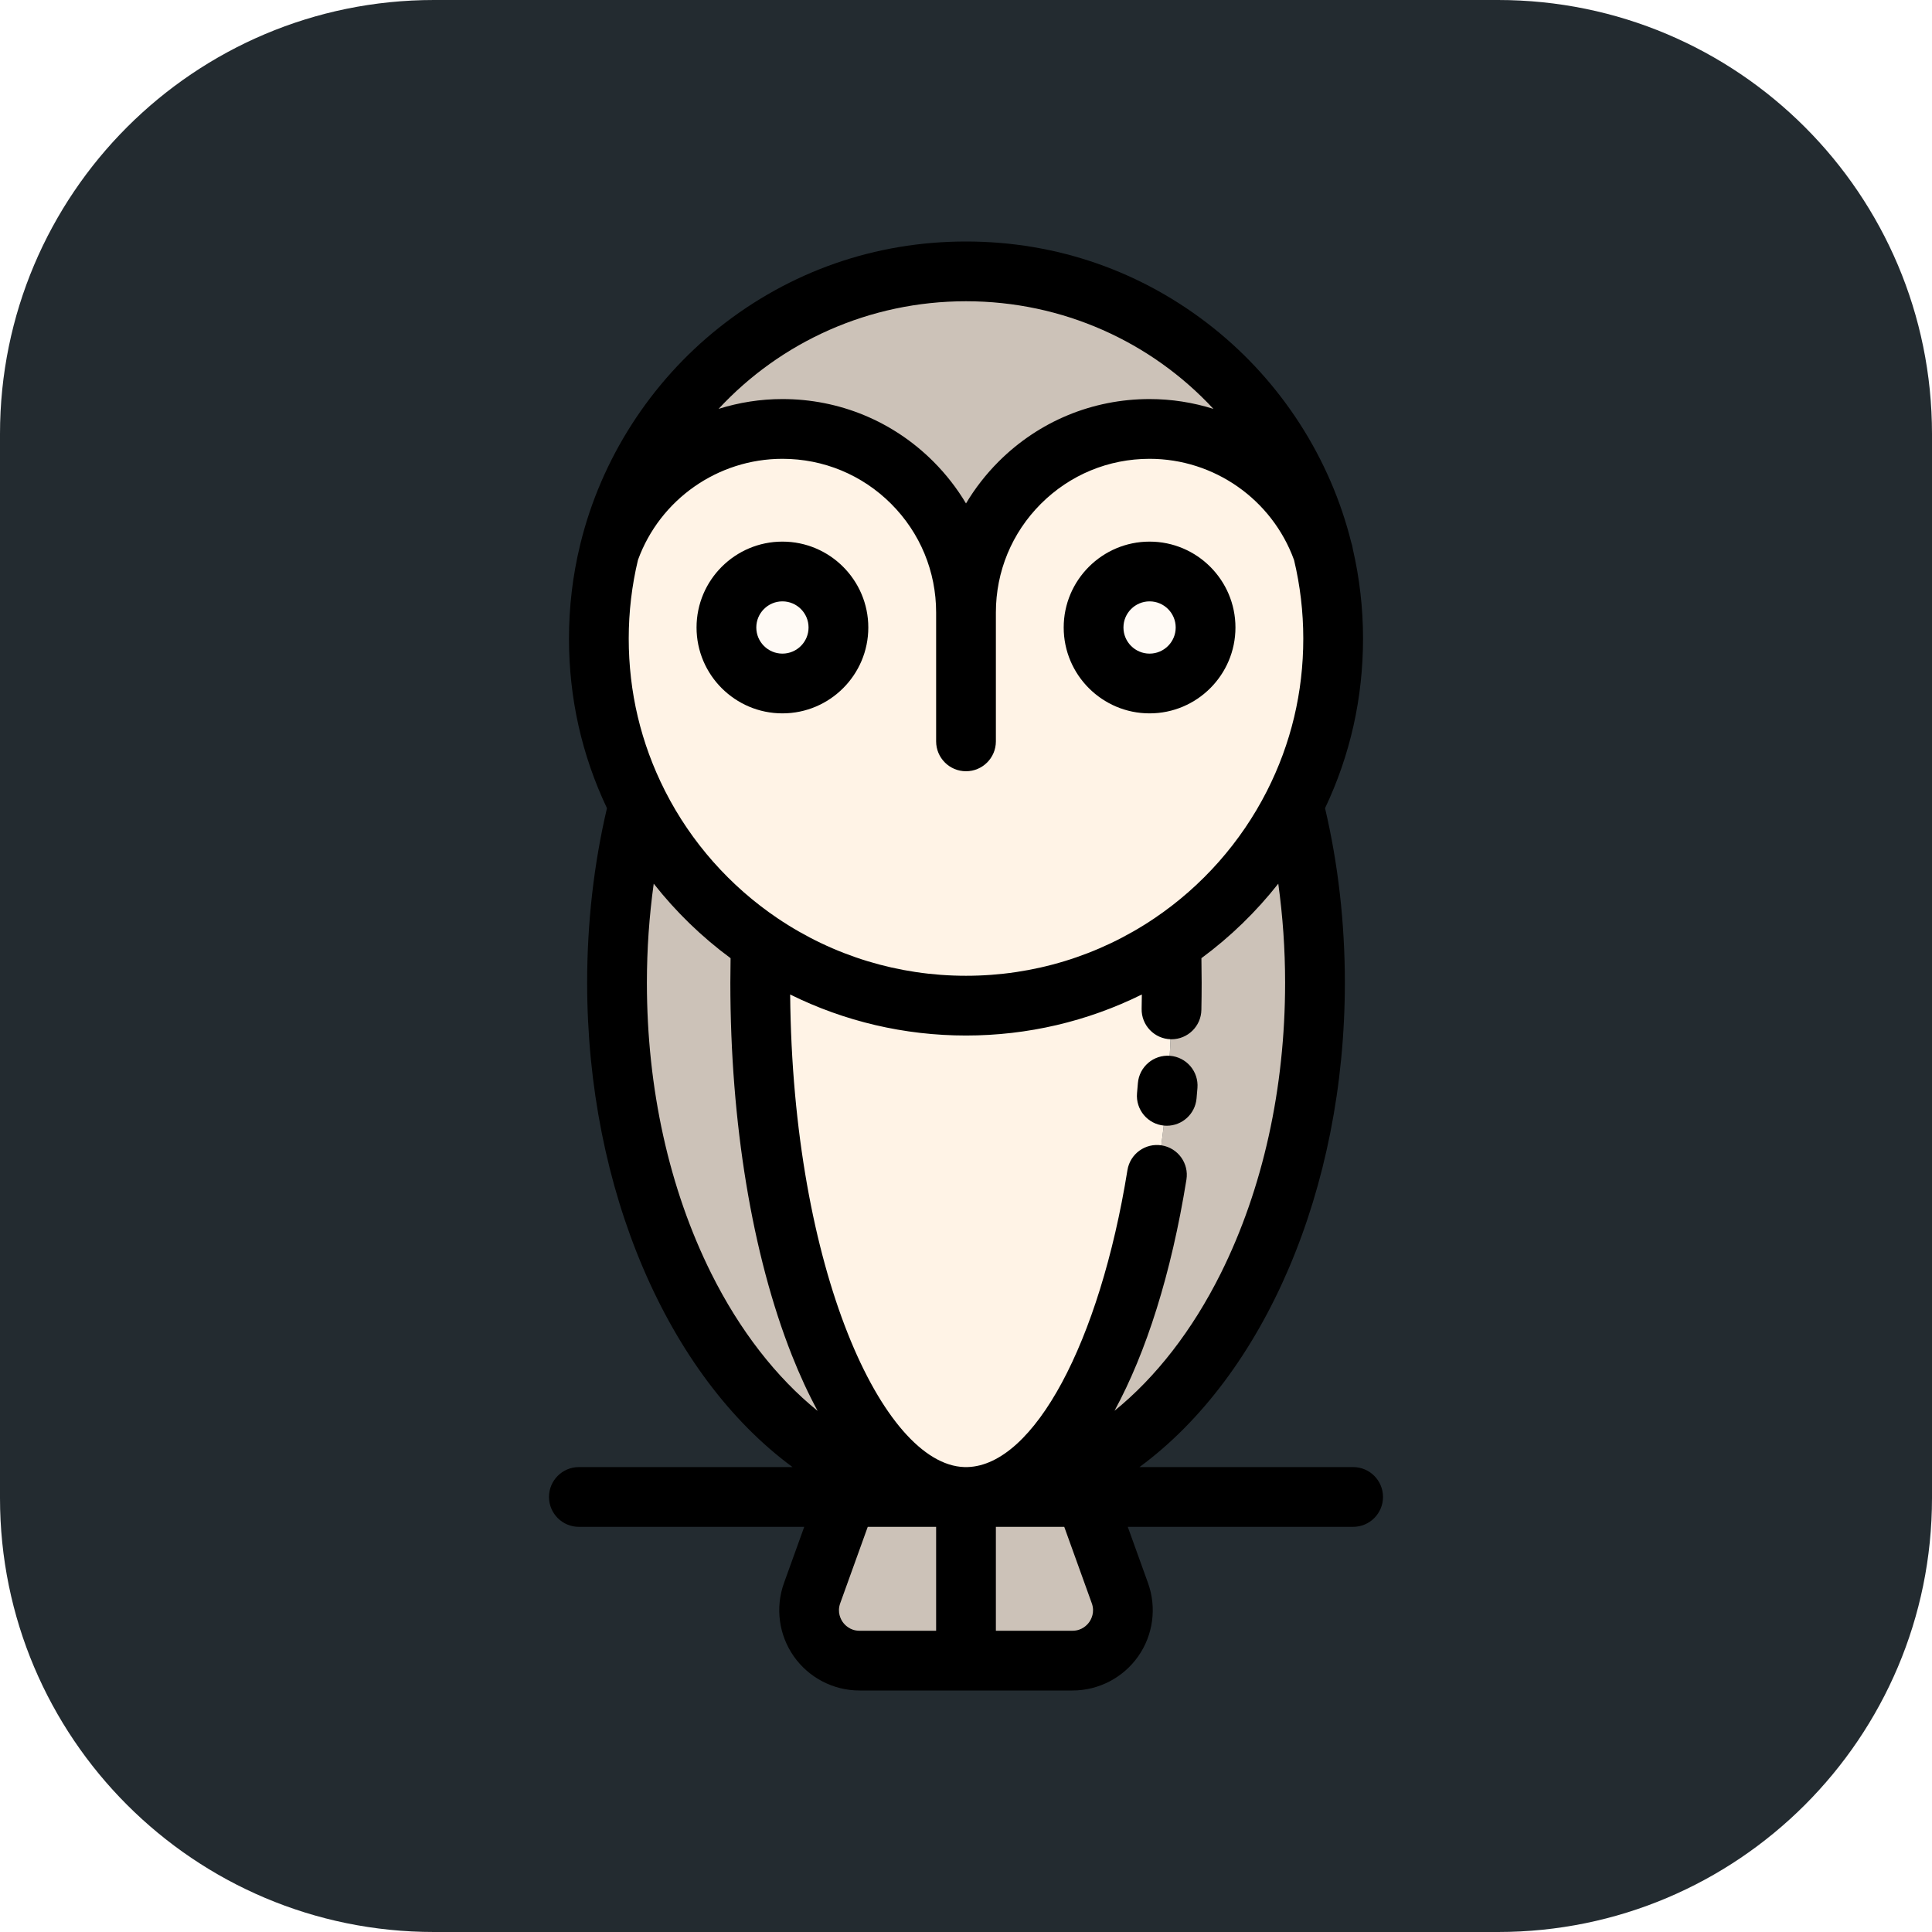
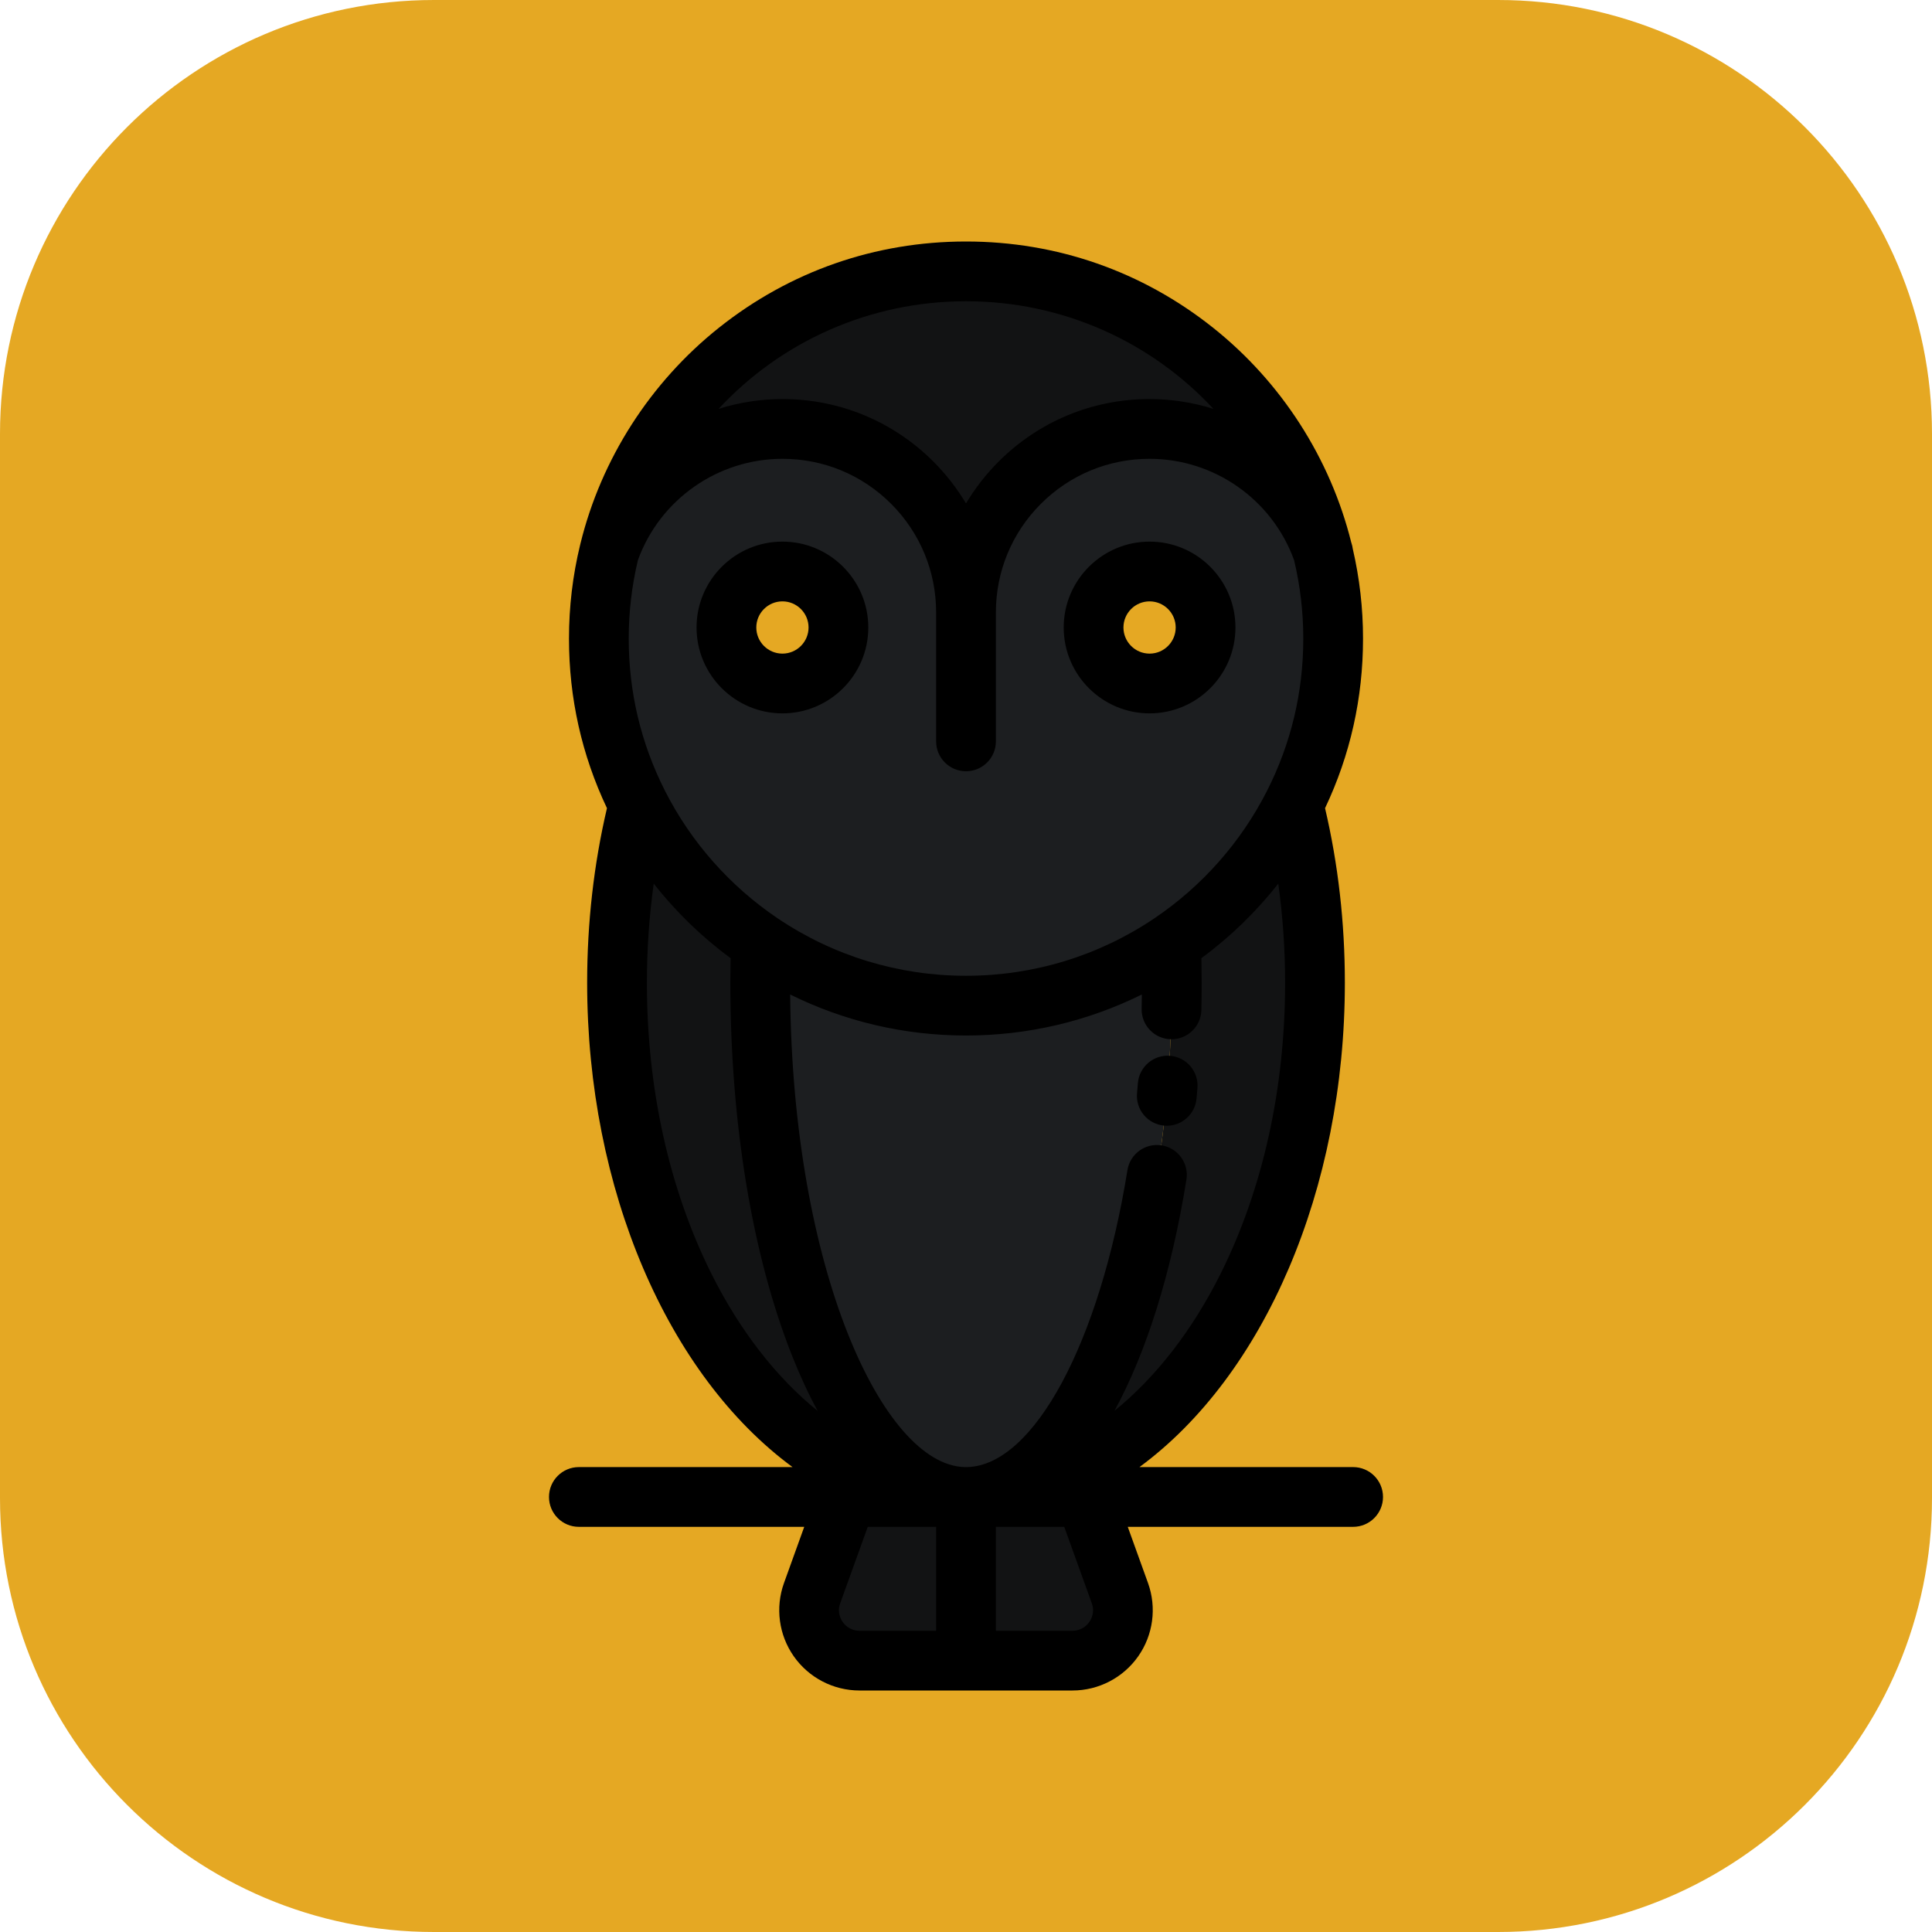
<svg xmlns="http://www.w3.org/2000/svg" viewBox="0 0 512 512" width="512" height="512">
-   <rect width="512" height="512" rx="115" fill="#232B30" />
+   <rect width="512" height="512" rx="115" fill="#E5A823" />
  <g transform="translate(64, 64) scale(0.75)">
-     <path style="fill:#FFF3E6;" d="M140.29,199.012c-8.971-17.634-14.02-37.587-14.02-58.723c0-10.618,1.271-20.937,3.691-30.803  c8.906-25.202,32.924-43.255,61.176-43.255c17.909,0,34.129,7.259,45.873,18.993c11.734,11.744,18.993,27.964,18.993,45.873  c0-17.909,7.259-34.129,18.993-45.873c11.744-11.734,27.964-18.993,45.873-18.993c28.262,0,52.293,18.075,61.187,43.299  c2.409,9.856,3.679,20.163,3.679,30.759c0,21.136-5.049,41.09-14.02,58.723c-10.032,19.733-24.97,36.56-43.211,48.868  c-20.705,13.976-45.652,22.13-72.5,22.13s-51.795-8.154-72.5-22.13C165.259,235.572,150.322,218.744,140.29,199.012z   M340.655,136.388c0-10.927-8.861-19.787-19.787-19.787c-10.926,0-19.787,8.861-19.787,19.787s8.861,19.787,19.787,19.787  C331.793,156.176,340.655,147.316,340.655,136.388z M210.922,136.388c0-10.927-8.861-19.787-19.787-19.787  c-10.927,0-19.787,8.861-19.787,19.787s8.861,19.787,19.787,19.787C202.061,156.177,210.922,147.316,210.922,136.388z" />
+     <path style="fill:#1C1E20;" d="M140.29,199.012c-8.971-17.634-14.02-37.587-14.02-58.723c0-10.618,1.271-20.937,3.691-30.803  c8.906-25.202,32.924-43.255,61.176-43.255c17.909,0,34.129,7.259,45.873,18.993c11.734,11.744,18.993,27.964,18.993,45.873  c0-17.909,7.259-34.129,18.993-45.873c11.744-11.734,27.964-18.993,45.873-18.993c28.262,0,52.293,18.075,61.187,43.299  c2.409,9.856,3.679,20.163,3.679,30.759c0,21.136-5.049,41.09-14.02,58.723c-10.032,19.733-24.97,36.56-43.211,48.868  c-20.705,13.976-45.652,22.13-72.5,22.13s-51.795-8.154-72.5-22.13C165.259,235.572,150.322,218.744,140.29,199.012z   M340.655,136.388c0-10.927-8.861-19.787-19.787-19.787c-10.926,0-19.787,8.861-19.787,19.787s8.861,19.787,19.787,19.787  C331.793,156.176,340.655,147.316,340.655,136.388z M210.922,136.388c0-10.927-8.861-19.787-19.787-19.787  c-10.927,0-19.787,8.861-19.787,19.787s8.861,19.787,19.787,19.787C202.061,156.177,210.922,147.316,210.922,136.388z" />
    <g>
-       <path style="fill:#CCC2B8;" d="M371.711,199.012c4.916,19.601,7.602,40.791,7.602,62.899c0,80.367-35.41,148.548-84.488,172.512   c-11.932,5.823-24.66,9.038-37.886,9.181c39.73-1.259,71.771-82.124,71.771-181.694c0-4.718-0.077-9.402-0.21-14.032   C346.742,235.572,361.679,218.744,371.711,199.012z" />
-       <path style="fill:#CCC2B8;" d="M382.053,109.53c-8.894-25.224-32.924-43.299-61.187-43.299c-17.909,0-34.129,7.259-45.873,18.993   c-11.734,11.744-18.993,27.964-18.993,45.873c0-17.909-7.259-34.129-18.993-45.873c-11.744-11.734-27.964-18.993-45.873-18.993   c-28.251,0-52.27,18.053-61.176,43.255c13.81-56.779,65.009-98.929,126.042-98.929C317.055,10.557,368.254,52.729,382.053,109.53z" />
+       <path style="fill:#121314;" d="M371.711,199.012c4.916,19.601,7.602,40.791,7.602,62.899c0,80.367-35.41,148.548-84.488,172.512   c-11.932,5.823-24.66,9.038-37.886,9.181c39.73-1.259,71.771-82.124,71.771-181.694c0-4.718-0.077-9.402-0.21-14.032   C346.742,235.572,361.679,218.744,371.711,199.012z" />
+       <path style="fill:#121314;" d="M382.053,109.53c-8.894-25.224-32.924-43.299-61.187-43.299c-17.909,0-34.129,7.259-45.873,18.993   c-11.734,11.744-18.993,27.964-18.993,45.873c0-17.909-7.259-34.129-18.993-45.873c-11.744-11.734-27.964-18.993-45.873-18.993   c-28.251,0-52.27,18.053-61.176,43.255c13.81-56.779,65.009-98.929,126.042-98.929C317.055,10.557,368.254,52.729,382.053,109.53z" />
    </g>
-     <circle style="fill:#FFFAF5;" cx="320.861" cy="136.393" r="19.787" />
-     <path style="fill:#FFF3E6;" d="M328.501,247.88c0.133,4.629,0.21,9.314,0.21,14.032c0,99.57-32.041,180.434-71.771,181.693  c-0.309,0.011-0.63,0.011-0.94,0.011c-0.309,0-0.63,0-0.94-0.011c-39.73-1.259-71.771-82.124-71.771-181.693  c0-4.718,0.077-9.402,0.21-14.032c20.705,13.976,45.652,22.13,72.5,22.13S307.796,261.856,328.501,247.88z" />
+     <circle style="fill:#E5A823;" cx="320.861" cy="136.393" r="19.787" />
+     <path style="fill:#1C1E20;" d="M328.501,247.88c0.133,4.629,0.21,9.314,0.21,14.032c0,99.57-32.041,180.434-71.771,181.693  c-0.309,0.011-0.63,0.011-0.94,0.011c-0.309,0-0.63,0-0.94-0.011c-39.73-1.259-71.771-82.124-71.771-181.693  c0-4.718,0.077-9.402,0.21-14.032c20.705,13.976,45.652,22.13,72.5,22.13S307.796,261.856,328.501,247.88z" />
    <g>
-       <path style="fill:#CCC2B8;" d="M310.381,477.601c4.188,11.601-4.419,23.842-16.749,23.842h-37.631v-57.829h42.128L310.381,477.601z   " />
-       <path style="fill:#CCC2B8;" d="M256.001,443.615v57.829h-37.631c-12.33,0-20.937-12.242-16.749-23.842l12.253-33.985h42.128   V443.615z" />
-       <path style="fill:#CCC2B8;" d="M255.061,443.604c-13.225-0.144-25.953-3.359-37.886-9.181   c-49.078-23.965-84.488-92.145-84.488-172.512c0-22.108,2.685-43.299,7.602-62.899c10.032,19.733,24.97,36.56,43.211,48.868   c-0.133,4.629-0.21,9.314-0.21,14.032C183.29,361.48,215.331,442.345,255.061,443.604z" />
+       <path style="fill:#121314;" d="M310.381,477.601c4.188,11.601-4.419,23.842-16.749,23.842h-37.631v-57.829h42.128L310.381,477.601z   " />
+       <path style="fill:#121314;" d="M256.001,443.615v57.829h-37.631c-12.33,0-20.937-12.242-16.749-23.842l12.253-33.985h42.128   V443.615z" />
+       <path style="fill:#121314;" d="M255.061,443.604c-13.225-0.144-25.953-3.359-37.886-9.181   c-49.078-23.965-84.488-92.145-84.488-172.512c0-22.108,2.685-43.299,7.602-62.899c10.032,19.733,24.97,36.56,43.211,48.868   c-0.133,4.629-0.21,9.314-0.21,14.032C183.29,361.48,215.331,442.345,255.061,443.604z" />
    </g>
-     <circle style="fill:#FFFAF5;" cx="191.14" cy="136.393" r="19.787" />
-     <path d="M328.105,287.731c-5.806-0.466-10.902,3.863-11.371,9.674c-0.095,1.183-0.197,2.362-0.302,3.536  c-0.521,5.807,3.763,10.937,9.571,11.458c0.321,0.029,0.639,0.043,0.955,0.043c5.403,0,10.009-4.128,10.502-9.614  c0.111-1.238,0.217-2.48,0.319-3.728C338.247,293.29,333.916,288.2,328.105,287.731z" />
-     <path d="M221.479,136.388c0-16.731-13.613-30.344-30.345-30.344s-30.345,13.613-30.345,30.344c0,16.732,13.613,30.345,30.345,30.345  S221.479,153.121,221.479,136.388z M181.903,136.388c0-5.09,4.141-9.231,9.232-9.231c5.09,0,9.232,4.14,9.232,9.231  c0,5.09-4.141,9.232-9.232,9.232C186.044,145.62,181.903,141.479,181.903,136.388z" />
-     <path d="M320.866,166.734c16.732,0,30.344-13.613,30.344-30.345c0-16.731-13.613-30.344-30.344-30.344  c-16.731,0-30.344,13.613-30.344,30.344C290.522,153.121,304.135,166.734,320.866,166.734z M320.866,127.158  c5.089,0,9.231,4.14,9.231,9.231c0,5.09-4.141,9.232-9.231,9.232c-5.089,0-9.231-4.141-9.231-9.232  C311.635,131.298,315.777,127.158,320.866,127.158z" />
-     <path d="M108.652,443.615c0,5.83,4.726,10.557,10.557,10.557h79.632l-7.151,19.844c-3.132,8.677-1.836,18.366,3.467,25.918  c5.305,7.555,13.982,12.066,23.212,12.066h75.262c9.23,0,17.907-4.511,23.212-12.066c5.303-7.552,6.599-17.241,3.468-25.914  l-7.153-19.849h79.633c5.829,0,10.557-4.726,10.557-10.557s-4.727-10.557-10.557-10.557h-75.498  c44.079-32.422,72.577-98.13,72.577-171.147c0-21.141-2.356-41.867-7.001-61.673c8.907-18.778,13.421-38.926,13.421-59.949  c0-10.726-1.228-21.379-3.624-31.701c-0.087-0.666-0.233-1.333-0.454-1.993c-0.024-0.072-0.05-0.146-0.074-0.215  c-7.387-29.755-24.694-56.689-48.813-75.895C318.279,10.541,288.083,0,256.001,0c-32.071,0-62.26,10.536-87.303,30.47  c-24.224,19.282-41.587,46.353-48.92,76.231c-0.052,0.186-0.096,0.372-0.137,0.558c-2.603,10.718-3.928,21.828-3.928,33.03  c0,21.026,4.515,41.172,13.421,59.947c-4.645,19.808-7.001,40.535-7.001,61.675c0,73.018,28.498,138.725,72.578,171.147h-75.5  C113.378,433.058,108.652,437.784,108.652,443.615z M212.436,487.801c-0.65-0.926-2.038-3.426-0.886-6.62l9.733-27.009h24.16v36.715  h-27.075C214.97,490.887,213.088,488.729,212.436,487.801z M300.451,481.185c1.153,3.191-0.236,5.69-0.887,6.616  c-0.651,0.928-2.534,3.086-5.933,3.086h-27.074v-36.715h24.16L300.451,481.185z M346.024,364.611  c-10.012,20.099-22.973,36.758-37.554,48.553c11.243-20.664,20.056-48.428,25.418-81.678c0.929-5.756-2.984-11.174-8.741-12.103  c-5.756-0.928-11.174,2.985-12.102,8.741c-9.845,61.039-33.054,104.187-56.483,104.929c-0.185,0.006-0.378,0.004-0.562,0.004  c-0.184,0-0.376,0.002-0.605-0.005c-28.706-0.91-60.642-69.481-61.528-166.984c19.217,9.512,40.376,14.497,62.133,14.497  c21.757,0,42.916-4.985,62.133-14.496c-0.016,1.69-0.038,3.375-0.073,5.042c-0.119,5.828,4.509,10.652,10.338,10.771  c0.074,0.001,0.148,0.002,0.221,0.002c5.729,0,10.432-4.586,10.55-10.34c0.065-3.175,0.098-6.416,0.098-9.633  c0-2.796-0.031-5.703-0.084-8.671c10.207-7.528,19.35-16.402,27.16-26.335c1.586,11.45,2.413,23.147,2.413,35.005  C368.757,299.243,360.895,334.756,346.024,364.611z M149.714,194.254c-0.054-0.108-0.102-0.22-0.16-0.324  c-8.443-16.707-12.728-34.751-12.728-53.641c0-9.422,1.102-18.755,3.268-27.77c7.79-21.391,28.232-35.731,51.042-35.731  c14.505,0,28.147,5.648,38.405,15.896c10.256,10.266,15.904,23.907,15.904,38.413v45.531c0,5.83,4.726,10.557,10.557,10.557  c5.829,0,10.557-4.726,10.557-10.557v-45.531c0-14.506,5.649-28.147,15.897-38.405c10.266-10.256,23.907-15.904,38.413-15.904  c22.828,0,43.274,14.358,51.052,35.778c2.157,9.004,3.257,18.327,3.257,27.724c0,19-4.331,37.147-12.874,53.938  c-9.168,18.034-22.897,33.561-39.707,44.902c-19.696,13.295-42.724,20.323-66.594,20.323s-46.897-7.028-66.596-20.325  C172.607,227.794,158.883,212.278,149.714,194.254z M256.001,21.113c34.195,0,65.477,14.369,87.425,38.031  c-7.18-2.258-14.769-3.47-22.559-3.47c-20.141,0-39.082,7.842-53.341,22.088c-4.496,4.5-8.35,9.469-11.525,14.794  c-3.177-5.327-7.032-10.298-11.531-14.802c-14.253-14.239-33.195-22.081-53.335-22.081c-7.791,0-15.38,1.212-22.561,3.471  C190.523,35.483,221.806,21.113,256.001,21.113z M165.977,364.611c-14.871-29.854-22.733-65.367-22.733-102.7  c0-11.858,0.828-23.555,2.413-35.005c7.81,9.933,16.953,18.807,27.159,26.334c-0.054,2.958-0.083,5.835-0.083,8.671  c0,49.425,7.716,96.16,21.727,131.595c2.832,7.162,5.881,13.736,9.122,19.701C188.98,401.408,176.001,384.733,165.977,364.611z" />
+     <circle style="fill:#E5A823;" cx="191.14" cy="136.393" r="19.787" />
+     <path fill="#000000" d="M328.105,287.731c-5.806-0.466-10.902,3.863-11.371,9.674c-0.095,1.183-0.197,2.362-0.302,3.536  c-0.521,5.807,3.763,10.937,9.571,11.458c0.321,0.029,0.639,0.043,0.955,0.043c5.403,0,10.009-4.128,10.502-9.614  c0.111-1.238,0.217-2.48,0.319-3.728C338.247,293.29,333.916,288.2,328.105,287.731z" />
+     <path fill="#000000" d="M221.479,136.388c0-16.731-13.613-30.344-30.345-30.344s-30.345,13.613-30.345,30.344c0,16.732,13.613,30.345,30.345,30.345  S221.479,153.121,221.479,136.388z M181.903,136.388c0-5.09,4.141-9.231,9.232-9.231c5.09,0,9.232,4.14,9.232,9.231  c0,5.09-4.141,9.232-9.232,9.232C186.044,145.62,181.903,141.479,181.903,136.388z" />
+     <path fill="#000000" d="M320.866,166.734c16.732,0,30.344-13.613,30.344-30.345c0-16.731-13.613-30.344-30.344-30.344  c-16.731,0-30.344,13.613-30.344,30.344C290.522,153.121,304.135,166.734,320.866,166.734z M320.866,127.158  c5.089,0,9.231,4.14,9.231,9.231c0,5.09-4.141,9.232-9.231,9.232c-5.089,0-9.231-4.141-9.231-9.232  C311.635,131.298,315.777,127.158,320.866,127.158z" />
+     <path fill="#000000" d="M108.652,443.615c0,5.83,4.726,10.557,10.557,10.557h79.632l-7.151,19.844c-3.132,8.677-1.836,18.366,3.467,25.918  c5.305,7.555,13.982,12.066,23.212,12.066h75.262c9.23,0,17.907-4.511,23.212-12.066c5.303-7.552,6.599-17.241,3.468-25.914  l-7.153-19.849h79.633c5.829,0,10.557-4.726,10.557-10.557s-4.727-10.557-10.557-10.557h-75.498  c44.079-32.422,72.577-98.13,72.577-171.147c0-21.141-2.356-41.867-7.001-61.673c8.907-18.778,13.421-38.926,13.421-59.949  c0-10.726-1.228-21.379-3.624-31.701c-0.087-0.666-0.233-1.333-0.454-1.993c-0.024-0.072-0.05-0.146-0.074-0.215  c-7.387-29.755-24.694-56.689-48.813-75.895C318.279,10.541,288.083,0,256.001,0c-32.071,0-62.26,10.536-87.303,30.47  c-24.224,19.282-41.587,46.353-48.92,76.231c-0.052,0.186-0.096,0.372-0.137,0.558c-2.603,10.718-3.928,21.828-3.928,33.03  c0,21.026,4.515,41.172,13.421,59.947c-4.645,19.808-7.001,40.535-7.001,61.675c0,73.018,28.498,138.725,72.578,171.147h-75.5  C113.378,433.058,108.652,437.784,108.652,443.615z M212.436,487.801c-0.65-0.926-2.038-3.426-0.886-6.62l9.733-27.009h24.16v36.715  h-27.075C214.97,490.887,213.088,488.729,212.436,487.801z M300.451,481.185c1.153,3.191-0.236,5.69-0.887,6.616  c-0.651,0.928-2.534,3.086-5.933,3.086h-27.074v-36.715h24.16L300.451,481.185z M346.024,364.611  c-10.012,20.099-22.973,36.758-37.554,48.553c11.243-20.664,20.056-48.428,25.418-81.678c0.929-5.756-2.984-11.174-8.741-12.103  c-5.756-0.928-11.174,2.985-12.102,8.741c-9.845,61.039-33.054,104.187-56.483,104.929c-0.185,0.006-0.378,0.004-0.562,0.004  c-0.184,0-0.376,0.002-0.605-0.005c-28.706-0.91-60.642-69.481-61.528-166.984c19.217,9.512,40.376,14.497,62.133,14.497  c21.757,0,42.916-4.985,62.133-14.496c-0.016,1.69-0.038,3.375-0.073,5.042c-0.119,5.828,4.509,10.652,10.338,10.771  c0.074,0.001,0.148,0.002,0.221,0.002c5.729,0,10.432-4.586,10.55-10.34c0.065,-3.175,0.098,-6.416,0.098,-9.633  c0-2.796-0.031-5.703-0.084-8.671c10.207-7.528,19.35-16.402,27.16-26.335c1.586,11.45,2.413,23.147,2.413,35.005  C368.757,299.243,360.895,334.756,346.024,364.611z M149.714,194.254c-0.054-0.108-0.102-0.22-0.16-0.324  c-8.443-16.707-12.728-34.751-12.728-53.641c0-9.422,1.102-18.755,3.268-27.77c7.79-21.391,28.232-35.731,51.042-35.731  c14.505,0,28.147,5.648,38.405,15.896c10.256,10.266,15.904,23.907,15.904,38.413v45.531c0,5.83,4.726,10.557,10.557,10.557  c5.829,0,10.557-4.726,10.557-10.557v-45.531c0-14.506,5.649-28.147,15.897-38.405c10.266-10.256,23.907-15.904,38.413-15.904  c22.828,0,43.274,14.358,51.052,35.778c2.157,9.004,3.257,18.327,3.257,27.724c0,19-4.331,37.147-12.874,53.938  c-9.168,18.034-22.897,33.561-39.707,44.902c-19.696,13.295-42.724,20.323-66.594,20.323s-46.897-7.028-66.596-20.325  C172.607,227.794,158.883,212.278,149.714,194.254z M256.001,21.113c34.195,0,65.477,14.369,87.425,38.031  c-7.18-2.258-14.769-3.47-22.559-3.47c-20.141,0-39.082,7.842-53.341,22.088c-4.496,4.5-8.35,9.469-11.525,14.794  c-3.177-5.327-7.032-10.298-11.531-14.802c-14.253-14.239-33.195-22.081-53.335-22.081c-7.791,0-15.38,1.212-22.561,3.471  C190.523,35.483,221.806,21.113,256.001,21.113z M165.977,364.611c-14.871-29.854-22.733-65.367-22.733-102.7  c0-11.858,0.828-23.555,2.413-35.005c7.81,9.933,16.953,18.807,27.159,26.334c-0.054,2.958-0.083,5.835-0.083,8.671  c0,49.425,7.716,96.16,21.727,131.595c2.832,7.162,5.881,13.736,9.122,19.701C188.98,401.408,176.001,384.733,165.977,364.611z" />
  </g>
</svg>
